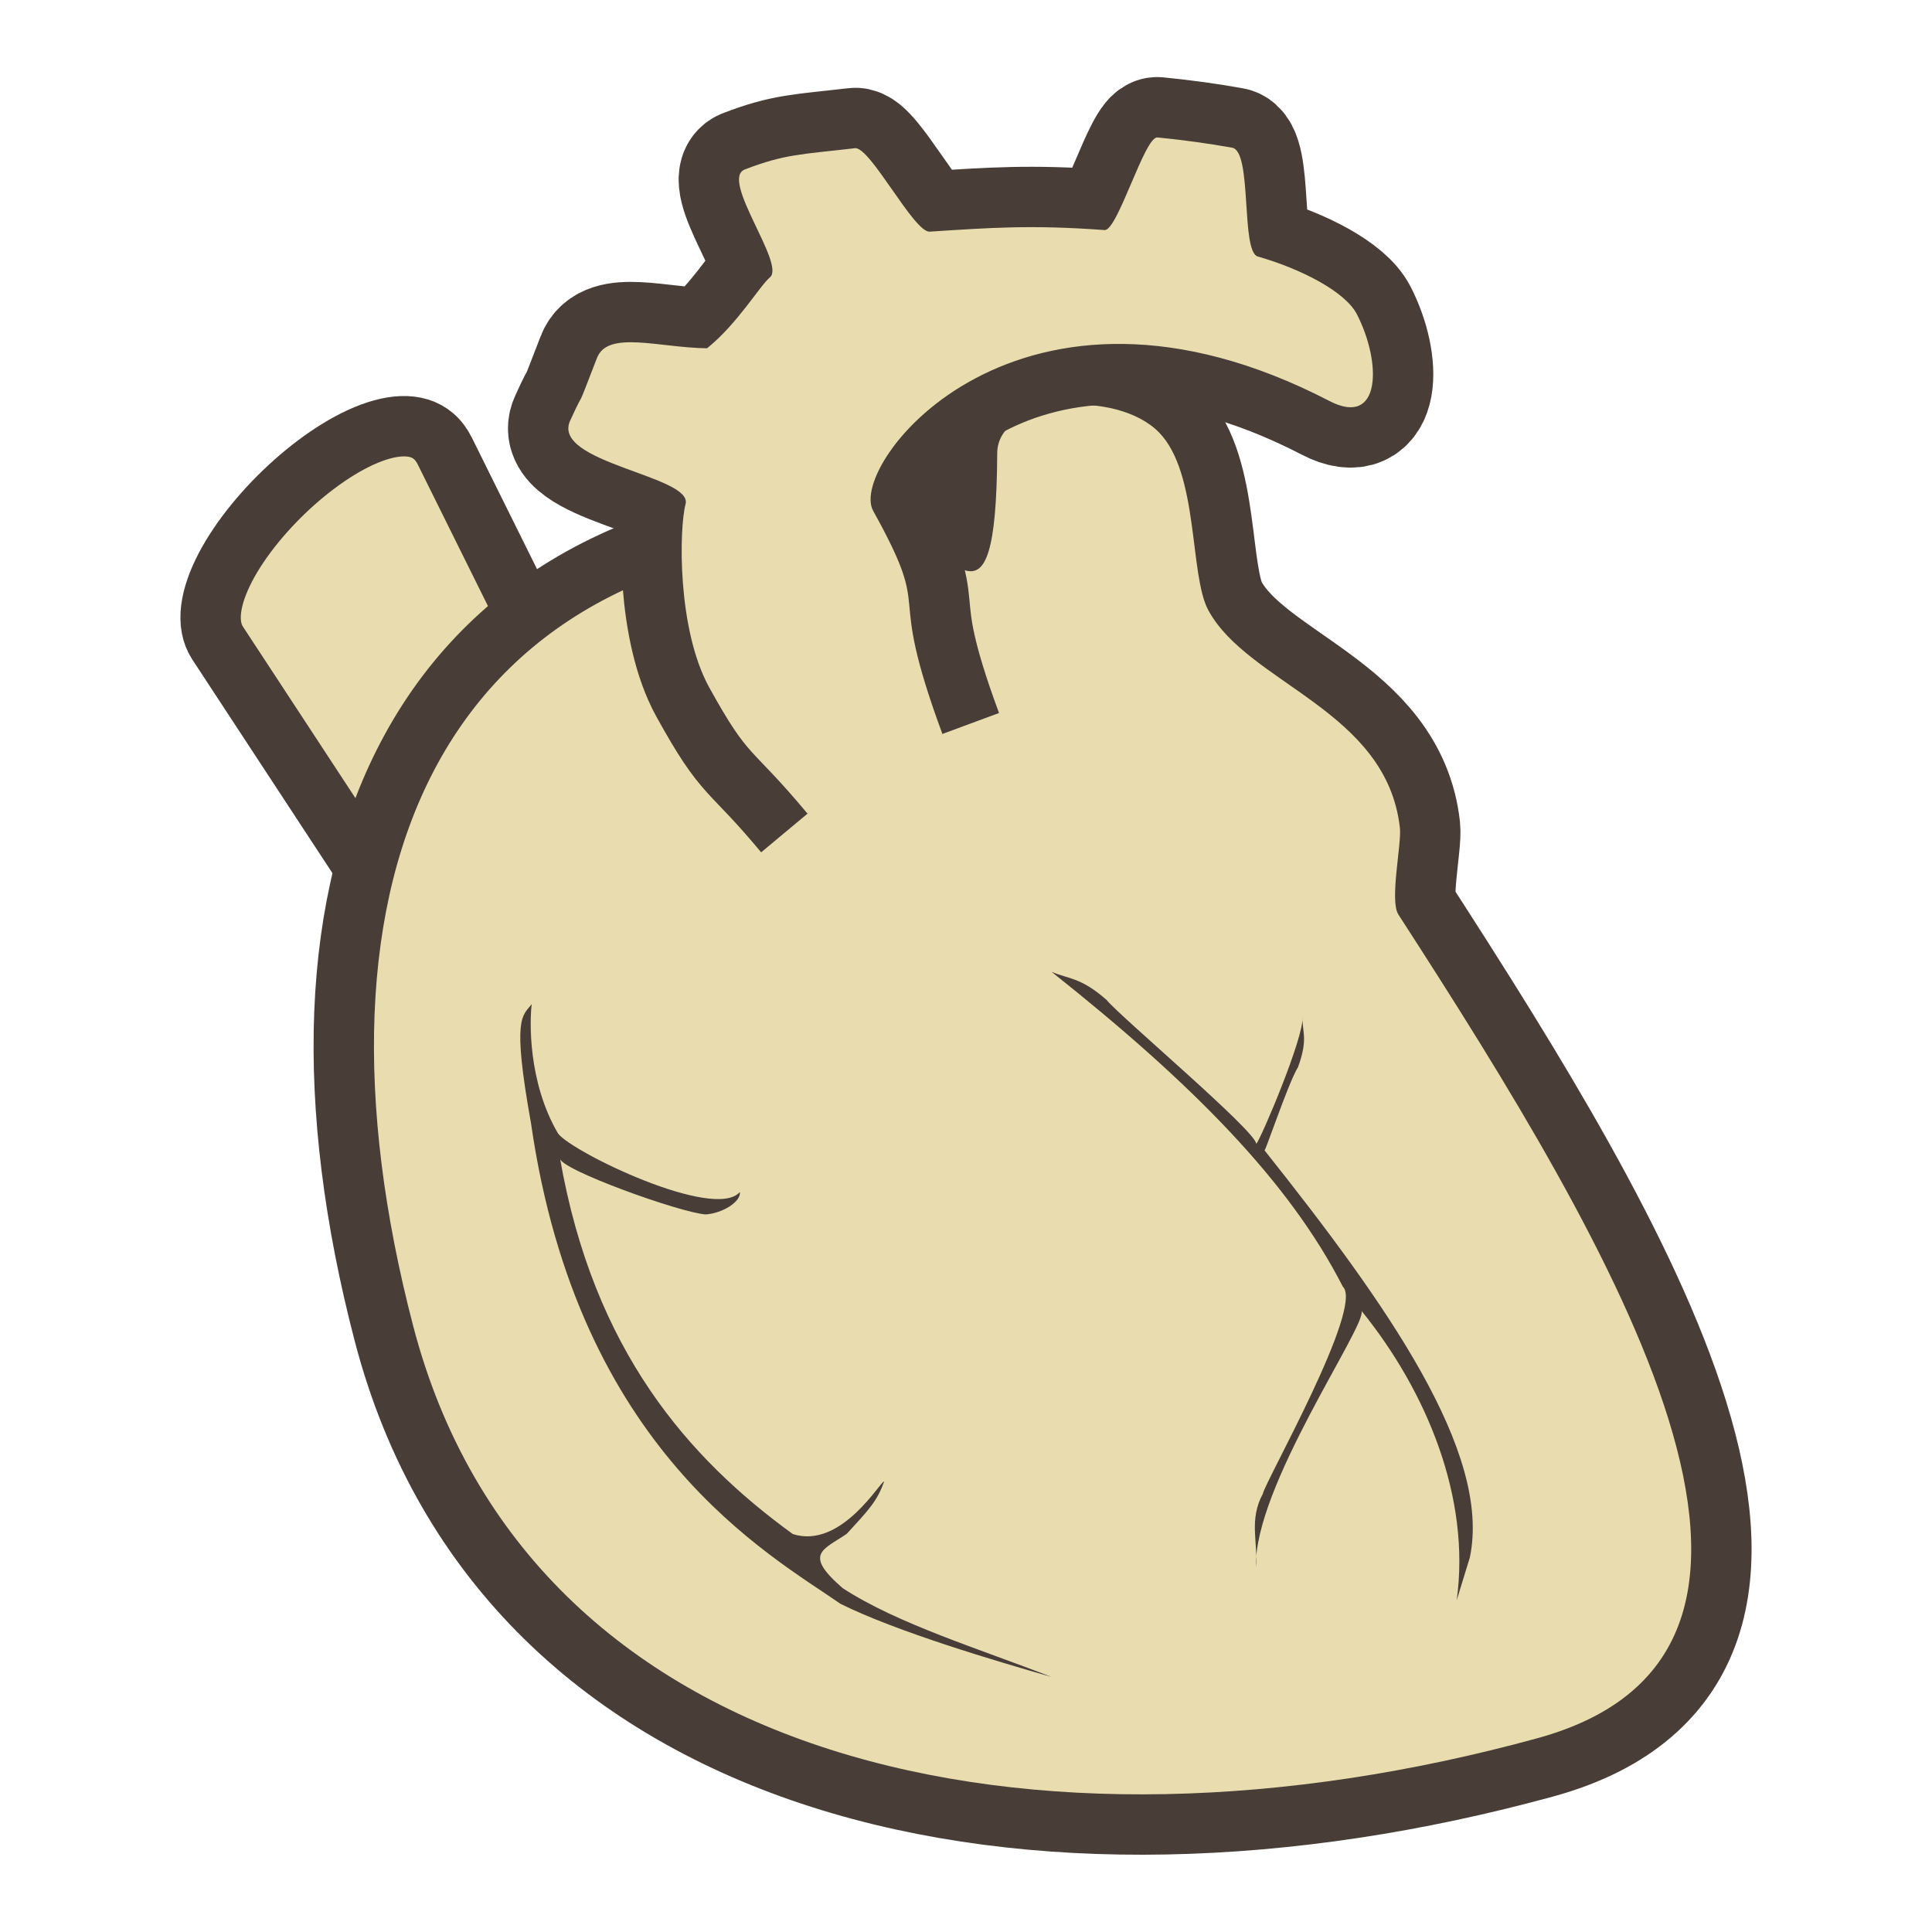
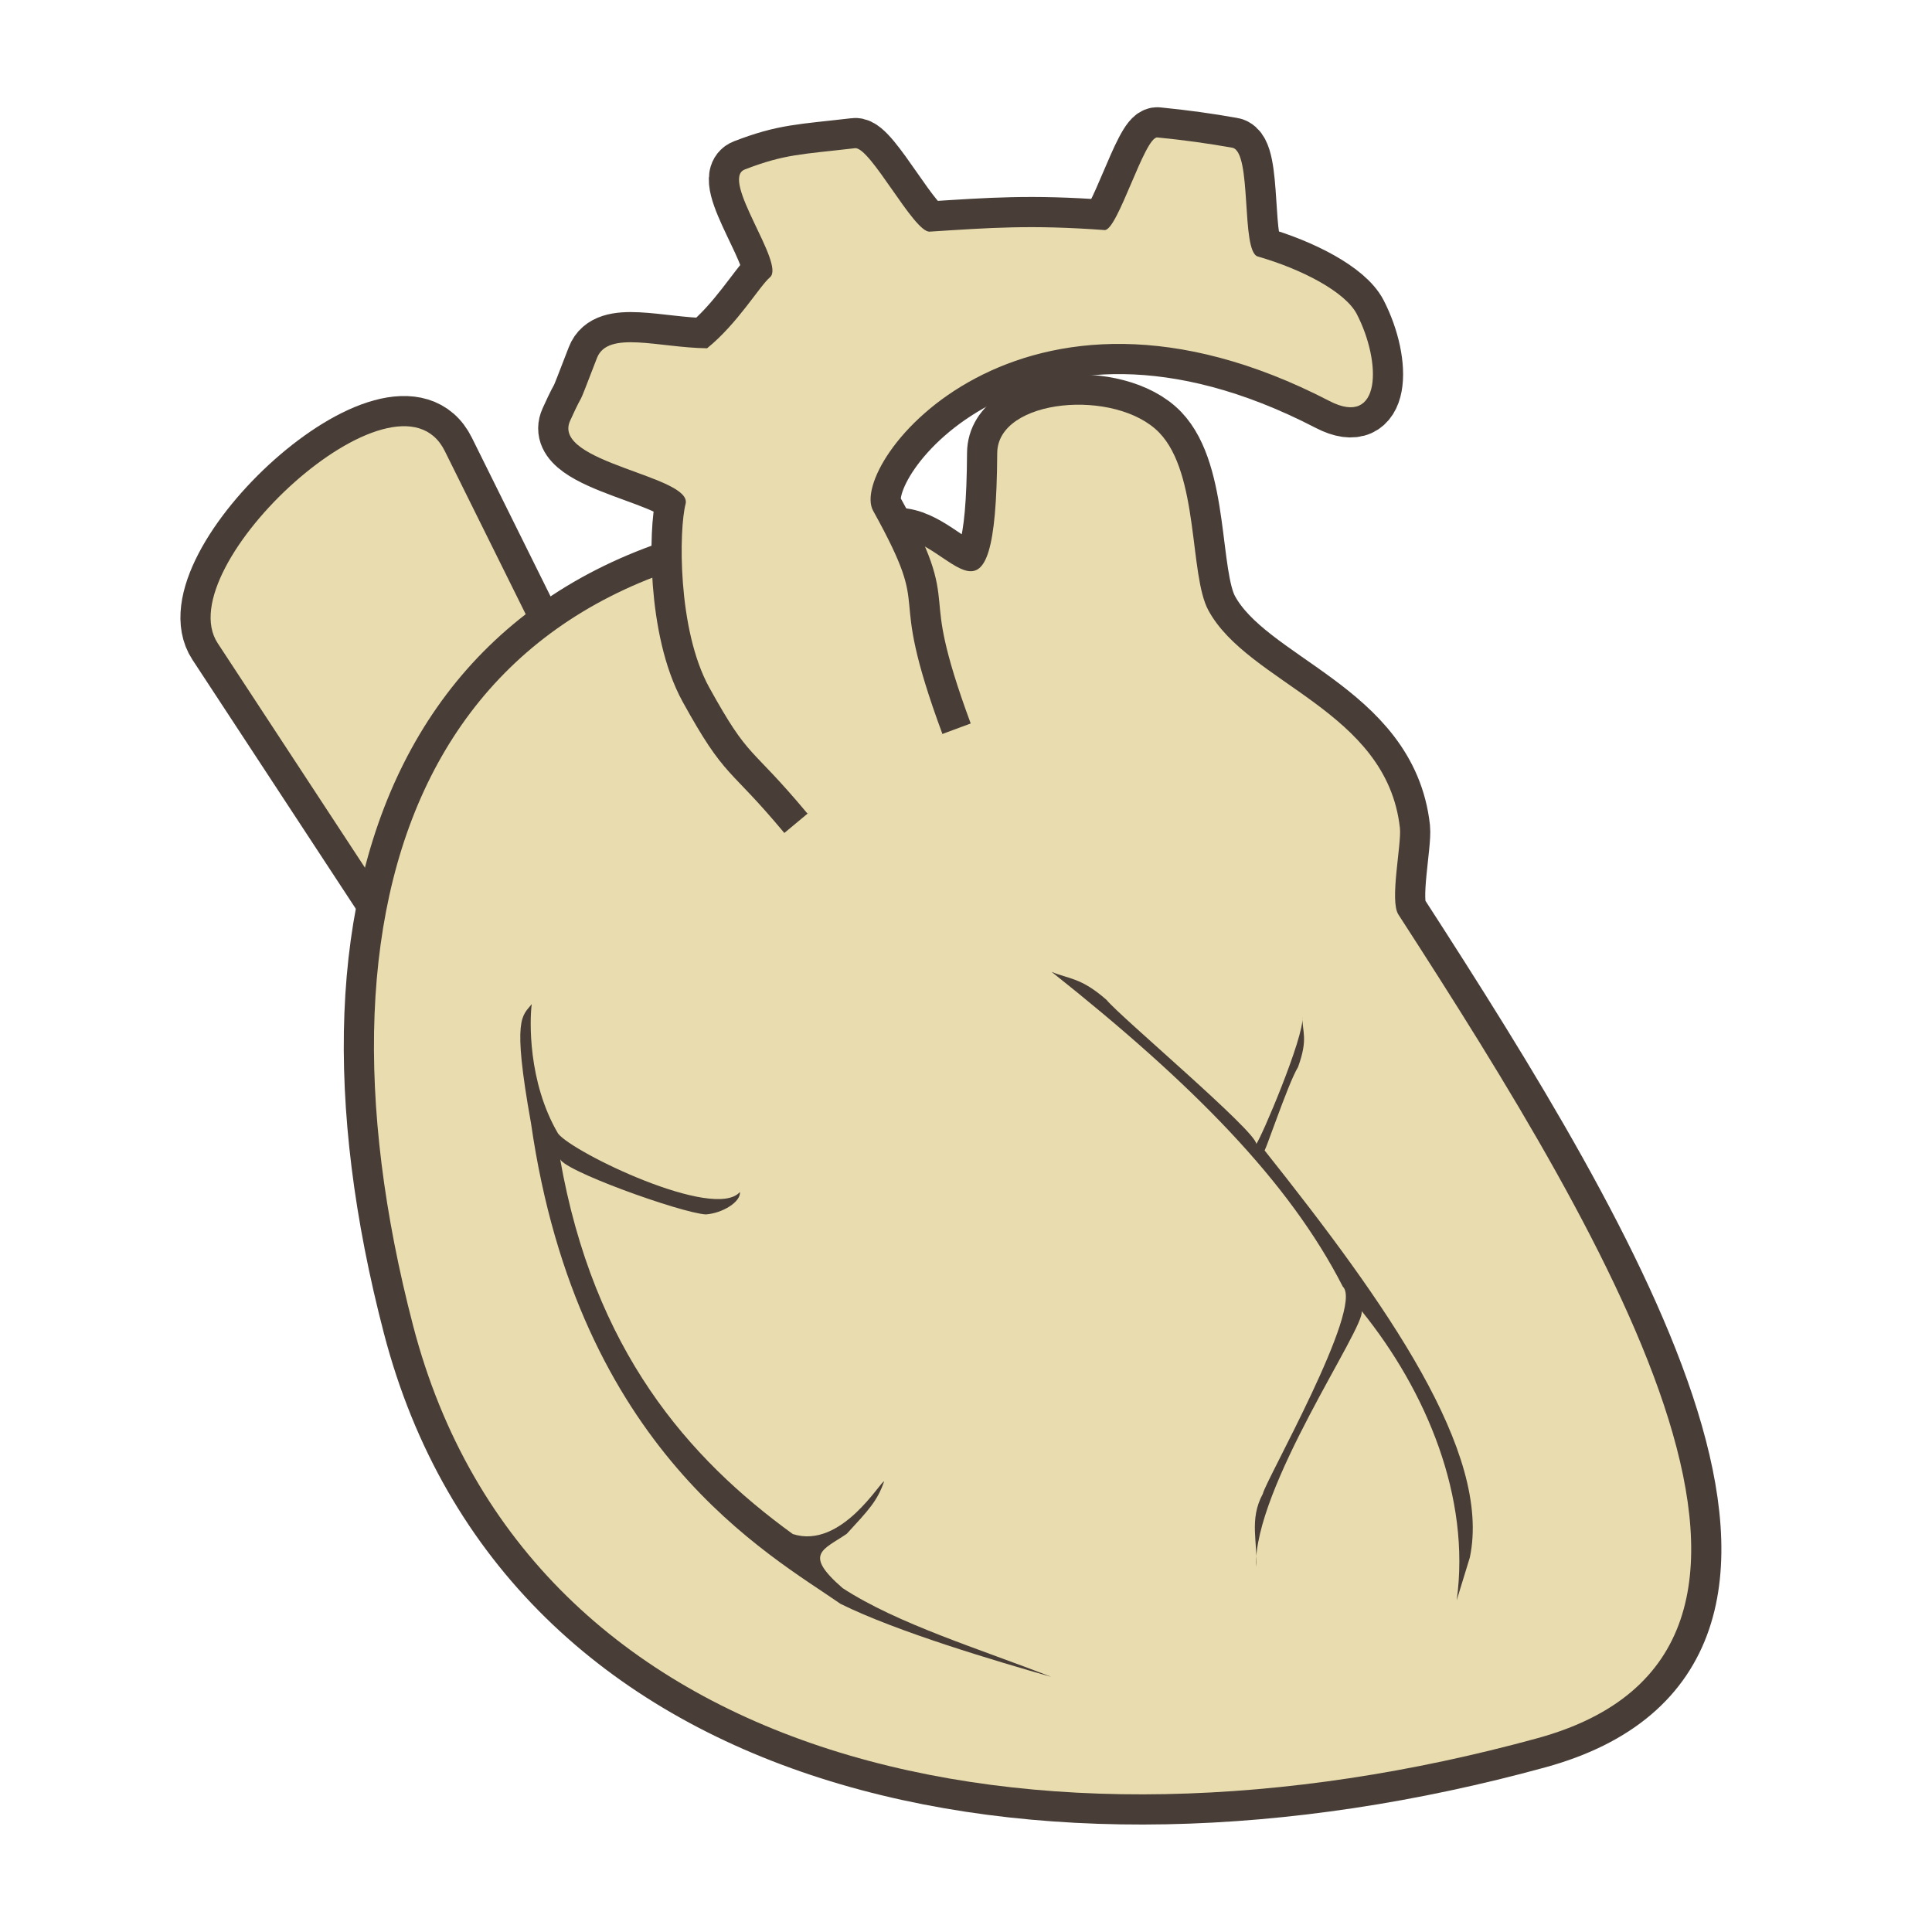
<svg xmlns="http://www.w3.org/2000/svg" width="16mm" height="16mm" viewBox="0 0 16 16" version="1.1" id="svg8">
  <defs id="defs2" />
  <g id="layer1" transform="translate(0,-281)">
    <g id="g991" transform="translate(-0.583392,0.535332)">
-       <path id="path967" d="M 6.508,288.72 4.267,284.2 C 3.869,283.397 1.973,285.161 2.386,285.791 L 5.351,290.311 Z" style="fill:#e9ddaf;stroke:#483e37;stroke-width:0.5" />
-       <path id="path916-9" d="M 4.005,291.445 C 4.959,295.104 9.151,296.002 13.315,294.86 15.951,294.137 13.96,290.816 12.164,288.038 12.09,287.924 12.191,287.457 12.177,287.323 12.069,286.345 10.92,286.129 10.59,285.518 10.432,285.225 10.514,284.39 10.184,284.048 9.827,283.679 8.845,283.762 8.842,284.217 8.833,285.876 8.46,284.924 8.017,284.92 4.179,284.885 3.041,287.751 4.005,291.445 Z" style="fill:#e9ddaf;stroke:#483e37;stroke-linecap:square;paint-order:markers stroke fill" />
-       <path id="path916-9-9" d="M 8.388,286.543 C 7.9,285.224 8.336,285.636 7.814,284.694 7.601,284.309 9.029,282.457 11.594,283.786 12.021,284.007 12.028,283.47 11.82,283.066 11.724,282.881 11.363,282.693 11,282.589 10.857,282.548 10.956,281.718 10.788,281.688 10.593,281.653 10.384,281.624 10.169,281.603 10.063,281.592 9.839,282.378 9.731,282.37 9.118,282.325 8.785,282.351 8.282,282.383 8.152,282.391 7.79,281.678 7.664,281.692 7.218,281.744 7.084,281.74 6.752,281.868 6.542,281.948 7.091,282.651 6.96,282.761 6.874,282.834 6.691,283.146 6.439,283.349 6.038,283.344 5.616,283.198 5.527,283.43 5.329,283.943 5.449,283.632 5.305,283.949 5.146,284.298 6.323,284.405 6.261,284.639 6.207,284.844 6.191,285.675 6.457,286.158 6.798,286.774 6.784,286.619 7.271,287.203" style="fill:#e9ddaf;stroke:#483e37;stroke-linejoin:round;paint-order:markers stroke fill" />
+       <path id="path967" d="M 6.508,288.72 4.267,284.2 C 3.869,283.397 1.973,285.161 2.386,285.791 L 5.351,290.311 Z" style="fill:#e9ddaf;stroke:#483e37;stroke-width:0.5;paint-order:markers stroke fill" />
+       <path id="path916-9" d="M 4.005,291.445 C 4.959,295.104 9.151,296.002 13.315,294.86 15.951,294.137 13.96,290.816 12.164,288.038 12.09,287.924 12.191,287.457 12.177,287.323 12.069,286.345 10.92,286.129 10.59,285.518 10.432,285.225 10.514,284.39 10.184,284.048 9.827,283.679 8.845,283.762 8.842,284.217 8.833,285.876 8.46,284.924 8.017,284.92 4.179,284.885 3.041,287.751 4.005,291.445 Z" style="fill:#e9ddaf;stroke:#483e37;stroke-linecap:square;paint-order:markers stroke fill;stroke-width:0.5" />
+       <path id="path916-9-9" d="M 8.388,286.543 C 7.9,285.224 8.336,285.636 7.814,284.694 7.601,284.309 9.029,282.457 11.594,283.786 12.021,284.007 12.028,283.47 11.82,283.066 11.724,282.881 11.363,282.693 11,282.589 10.857,282.548 10.956,281.718 10.788,281.688 10.593,281.653 10.384,281.624 10.169,281.603 10.063,281.592 9.839,282.378 9.731,282.37 9.118,282.325 8.785,282.351 8.282,282.383 8.152,282.391 7.79,281.678 7.664,281.692 7.218,281.744 7.084,281.74 6.752,281.868 6.542,281.948 7.091,282.651 6.96,282.761 6.874,282.834 6.691,283.146 6.439,283.349 6.038,283.344 5.616,283.198 5.527,283.43 5.329,283.943 5.449,283.632 5.305,283.949 5.146,284.298 6.323,284.405 6.261,284.639 6.207,284.844 6.191,285.675 6.457,286.158 6.798,286.774 6.784,286.619 7.271,287.203" style="fill:#e9ddaf;stroke:#483e37;stroke-linejoin:round;paint-order:markers stroke fill;stroke-width:0.5" />
      <path id="path969" d="M 4.981,289.767 C 5.372,292.482 6.958,293.339 7.544,293.747 8.009,293.978 8.835,294.222 9.29,294.352 8.696,294.12 8.018,293.914 7.562,293.617 7.234,293.332 7.398,293.302 7.596,293.167 7.773,292.974 7.848,292.898 7.905,292.734 7.883,292.718 7.554,293.299 7.149,293.169 6.285,292.542 5.499,291.65 5.221,290.056 5.206,290.145 6.225,290.511 6.429,290.522 6.567,290.512 6.72,290.418 6.711,290.336 6.503,290.578 5.321,290.007 5.205,289.852 4.953,289.423 4.97,288.908 4.987,288.78 4.911,288.88 4.821,288.878 4.981,289.767 Z" style="fill:#483e37;stroke-width:0.265px" />
      <path id="path969-2" d="M 9.292,288.513 C 10.465,289.444 11.261,290.253 11.704,291.12 11.883,291.288 11.055,292.745 11.042,292.835 10.924,293.052 11.003,293.24 10.985,293.442 10.963,292.787 11.897,291.451 11.86,291.322 12.396,291.985 12.765,292.866 12.647,293.718 L 12.756,293.363 C 12.938,292.495 12.071,291.268 11.053,289.988 11.039,290.077 11.246,289.443 11.333,289.302 11.42,289.063 11.366,289.012 11.37,288.884 11.387,289.048 11.022,289.904 10.987,289.938 10.99,289.836 9.856,288.881 9.747,288.745 9.534,288.558 9.434,288.573 9.292,288.513 Z" style="fill:#483e37;stroke-width:0.265px" />
    </g>
  </g>
</svg>
